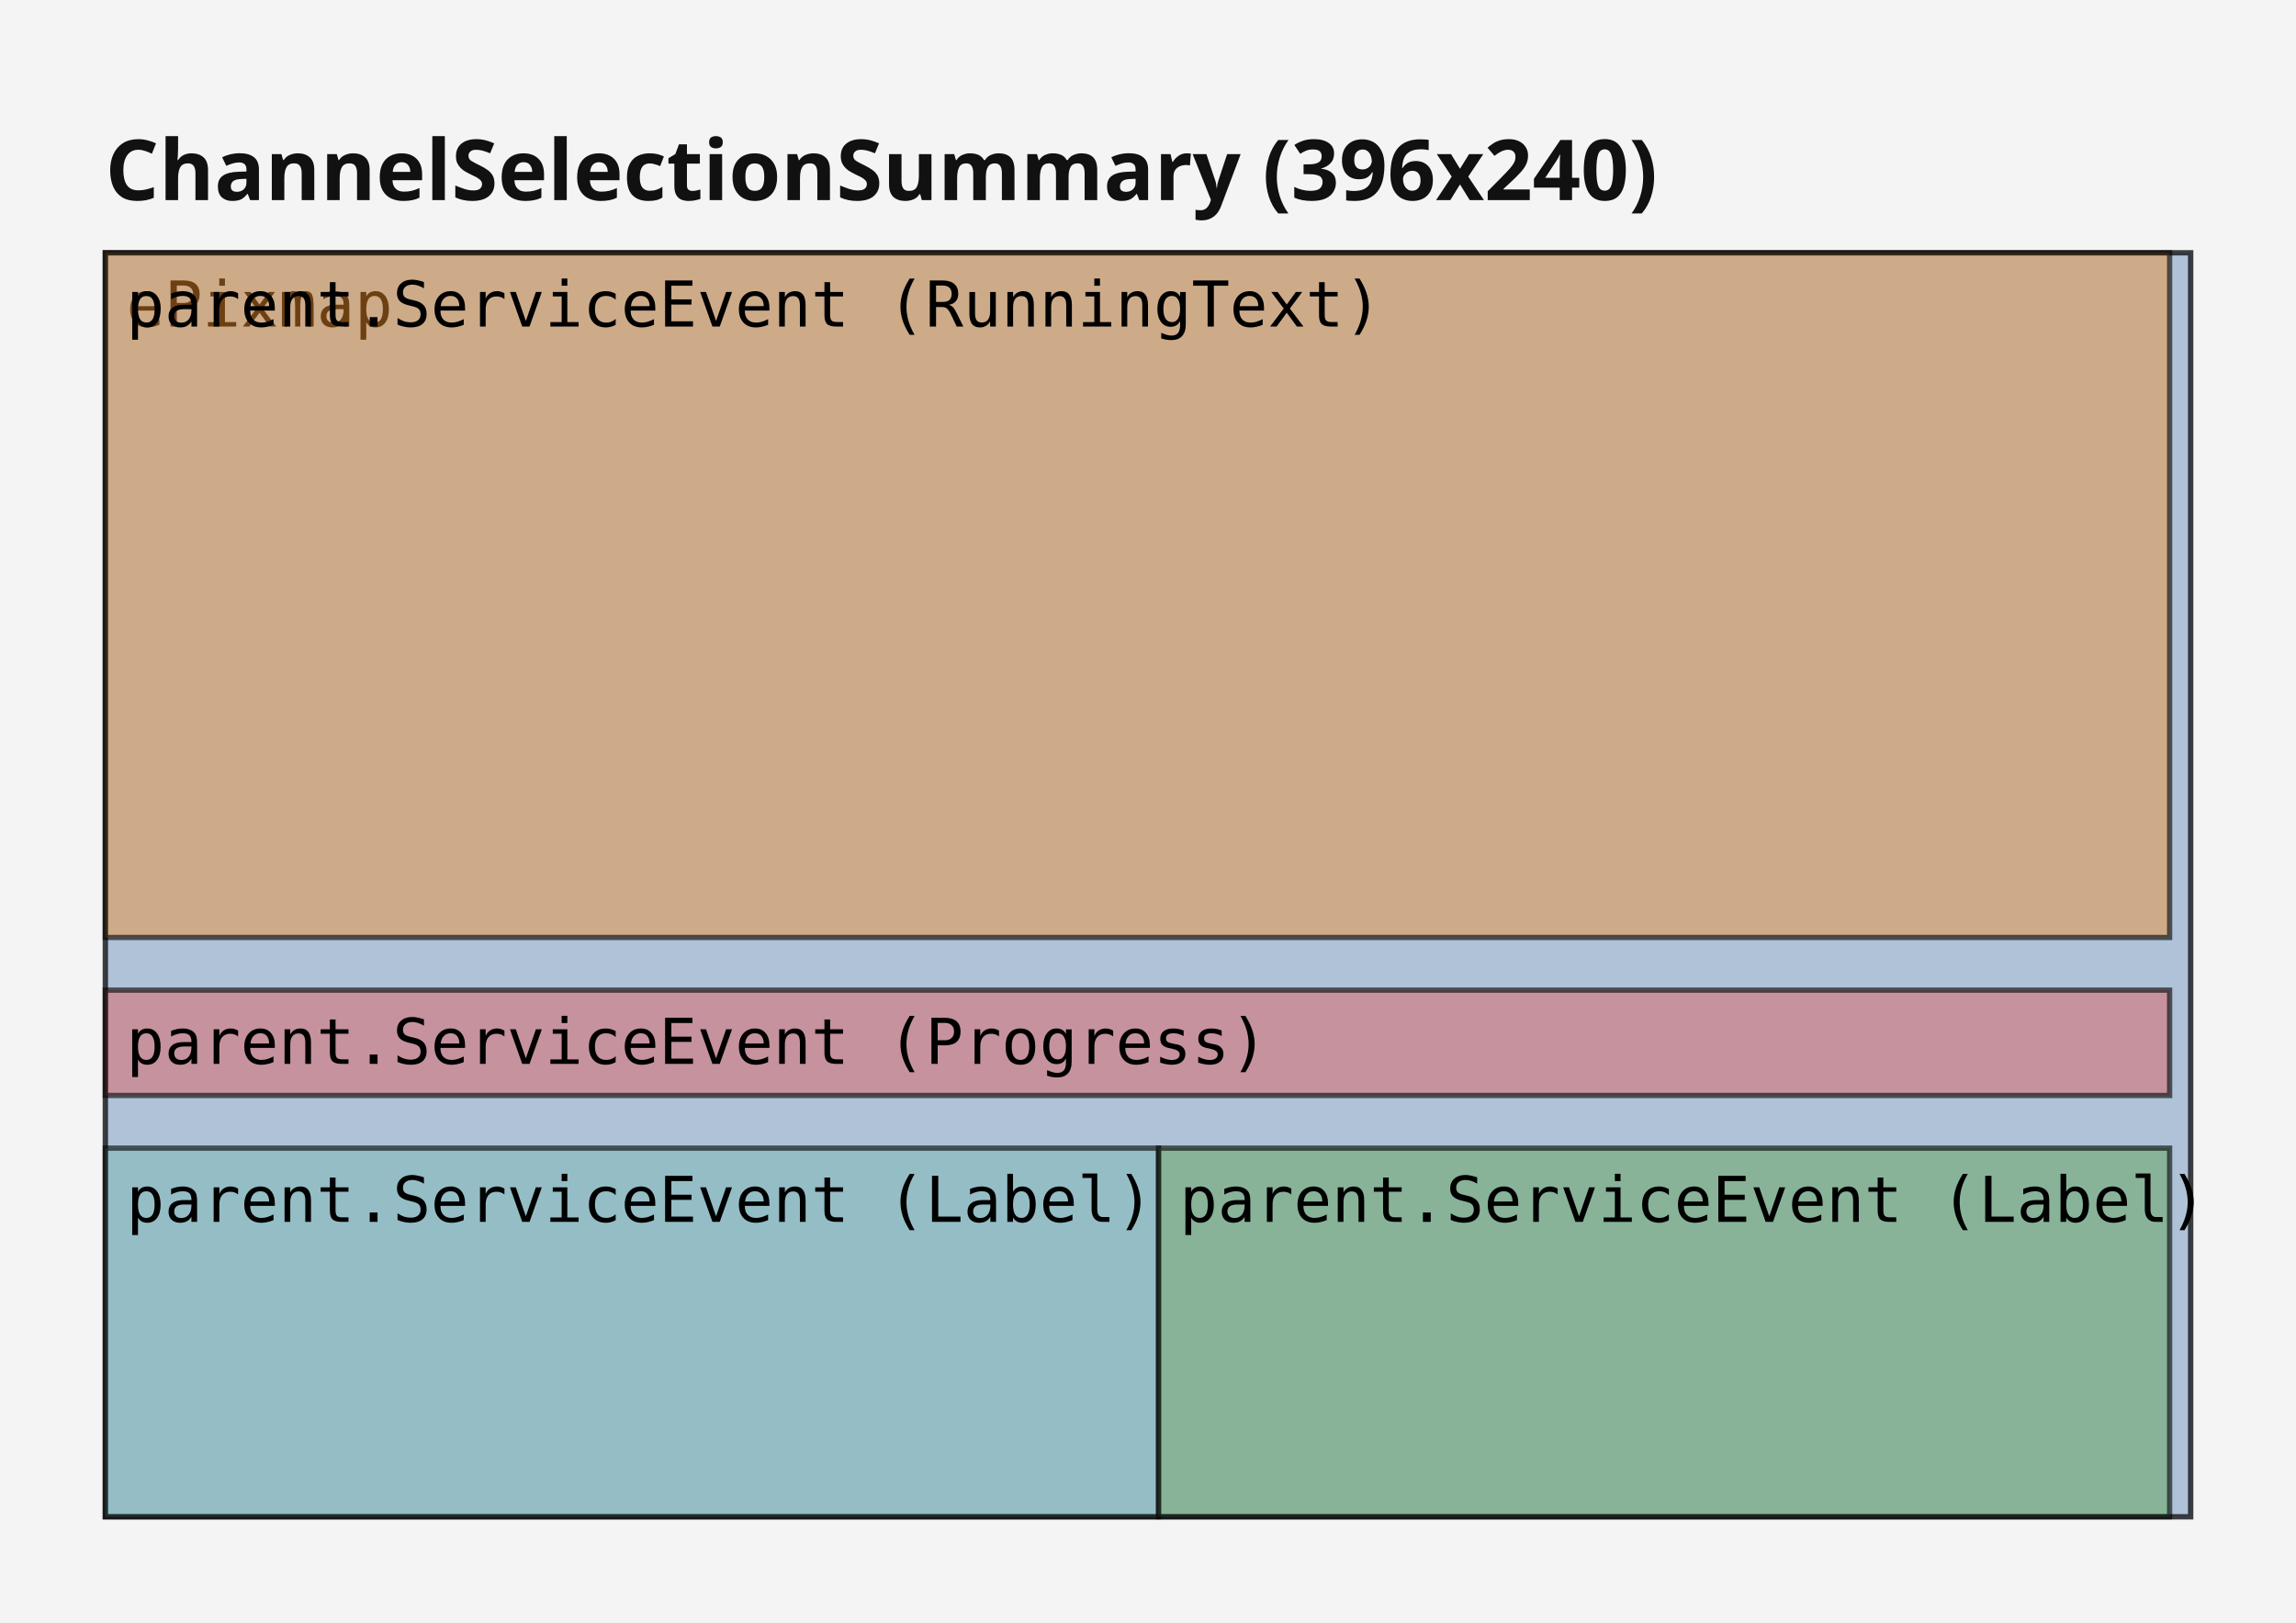
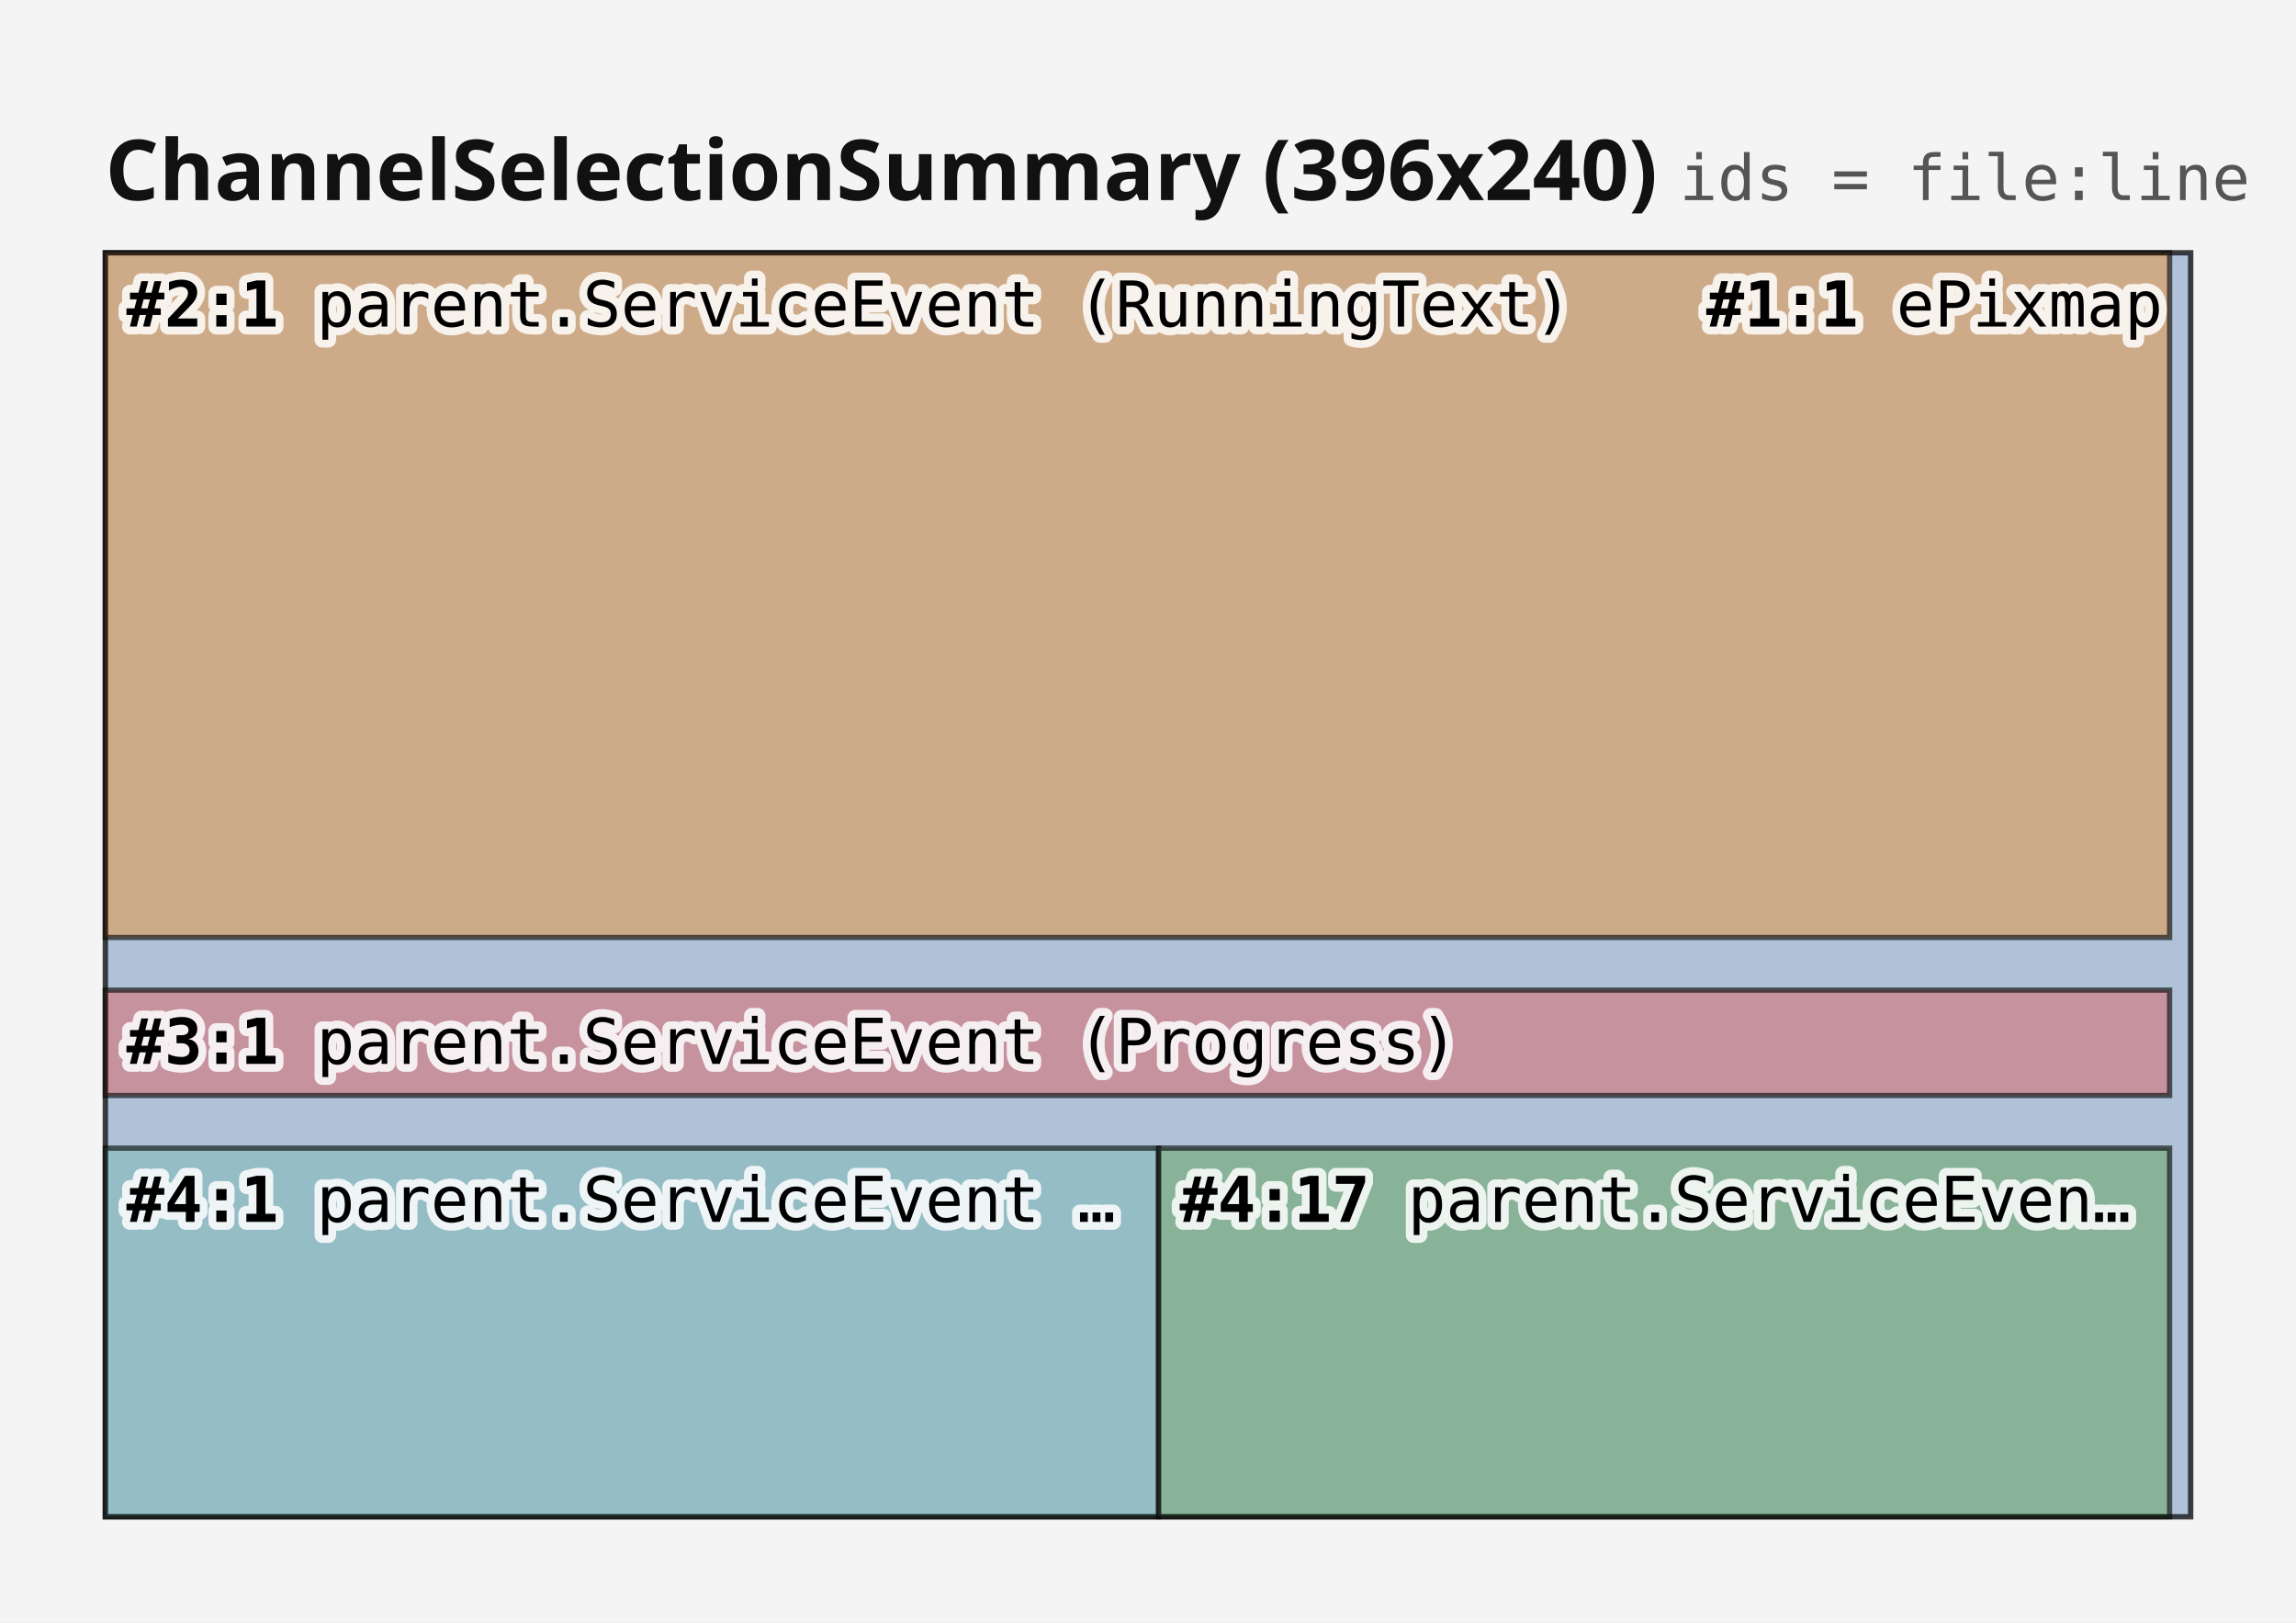
<svg xmlns="http://www.w3.org/2000/svg" width="436" height="308" viewBox="0 0 436 308">
  <rect x="0" y="0" width="436" height="308" fill="#f4f4f4" />
-   <text x="20" y="38" font-family="sans-serif" font-size="16" font-weight="bold" fill="#111111">ChannelSelectionSummary (396x240)</text>
+   <text x="20" y="38" font-family="sans-serif" font-size="16" font-weight="bold" fill="#111111">ChannelSelectionSummary (396x240) <tspan font-family="monospace" font-size="12" font-weight="normal" fill="#555555">ids = file:line - 1=screenpart_LCDBackground.ymlinc  2=screenpart_LCDChannelSelectionChannelName.ymlinc  3=screenpart_LCDChannelSelectionProgress.ymlinc  4=screenpart_LCDChannelSelectionRemainingTime.ymlinc</tspan>
+   </text>
  <g data-screen="0" transform="translate(20,48)">
    <rect x="0" y="0" width="396" height="240" fill="#ffffff" stroke="#999999" stroke-width="1" />
-     <g>
-       <rect data-ref="0:0" x="0" y="0" width="396" height="240" fill="#4e79a7" fill-opacity="0.45" stroke="#000000" stroke-opacity="0.6" stroke-width="1" />
-       <text x="4" y="14" font-family="monospace" font-size="12" fill="#000000">ePixmap</text>
-     </g>
-     <g>
-       <rect data-ref="0:3" x="0" y="170" width="200" height="70" fill="#76b7b2" fill-opacity="0.45" stroke="#000000" stroke-opacity="0.6" stroke-width="1" />
-       <text x="4" y="184" font-family="monospace" font-size="12" fill="#000000">parent.ServiceEvent (Label)</text>
-     </g>
-     <g>
-       <rect data-ref="0:4" x="200" y="170" width="192" height="70" fill="#59a14f" fill-opacity="0.45" stroke="#000000" stroke-opacity="0.6" stroke-width="1" />
-       <text x="204" y="184" font-family="monospace" font-size="12" fill="#000000">parent.ServiceEvent (Label)</text>
-     </g>
-     <g>
-       <rect data-ref="0:1" x="0" y="0" width="392" height="130" fill="#f28e2b" fill-opacity="0.45" stroke="#000000" stroke-opacity="0.6" stroke-width="1" />
-       <text x="4" y="14" font-family="monospace" font-size="12" fill="#000000">parent.ServiceEvent (RunningText)</text>
-     </g>
-     <g>
-       <rect data-ref="0:2" x="0" y="140" width="392" height="20" fill="#e15759" fill-opacity="0.45" stroke="#000000" stroke-opacity="0.6" stroke-width="1" />
-       <text x="4" y="154" font-family="monospace" font-size="12" fill="#000000">parent.ServiceEvent (Progress)</text>
+     <rect data-ref="0:0" data-src="screenpart_LCDBackground.ymlinc:1" x="0" y="0" width="396" height="240" fill="#4e79a7" fill-opacity="0.45" stroke="#000000" stroke-opacity="0.6" stroke-width="1" />
+     <rect data-ref="0:3" data-src="screenpart_LCDChannelSelectionRemainingTime.ymlinc:1" x="0" y="170" width="200" height="70" fill="#76b7b2" fill-opacity="0.45" stroke="#000000" stroke-opacity="0.6" stroke-width="1" />
+     <rect data-ref="0:4" data-src="screenpart_LCDChannelSelectionRemainingTime.ymlinc:17" x="200" y="170" width="192" height="70" fill="#59a14f" fill-opacity="0.45" stroke="#000000" stroke-opacity="0.6" stroke-width="1" />
+     <rect data-ref="0:1" data-src="screenpart_LCDChannelSelectionChannelName.ymlinc:1" x="0" y="0" width="392" height="130" fill="#f28e2b" fill-opacity="0.45" stroke="#000000" stroke-opacity="0.6" stroke-width="1" />
+     <rect data-ref="0:2" data-src="screenpart_LCDChannelSelectionProgress.ymlinc:1" x="0" y="140" width="392" height="20" fill="#e15759" fill-opacity="0.45" stroke="#000000" stroke-opacity="0.6" stroke-width="1" />
+     <g pointer-events="none" font-family="monospace" font-size="12" fill="#000000" stroke="#ffffff" stroke-width="3" stroke-opacity="0.85" stroke-linejoin="round" paint-order="stroke">
+       <text x="304" y="14">
+         <tspan font-weight="bold">#1:1</tspan> ePixmap</text>
+       <text x="4" y="184">
+         <tspan font-weight="bold">#4:1</tspan> parent.ServiceEvent …</text>
+       <text x="204" y="184">
+         <tspan font-weight="bold">#4:17</tspan> parent.ServiceEven…</text>
+       <text x="4" y="14">
+         <tspan font-weight="bold">#2:1</tspan> parent.ServiceEvent (RunningText)</text>
+       <text x="4" y="154">
+         <tspan font-weight="bold">#3:1</tspan> parent.ServiceEvent (Progress)</text>
    </g>
  </g>
</svg>
